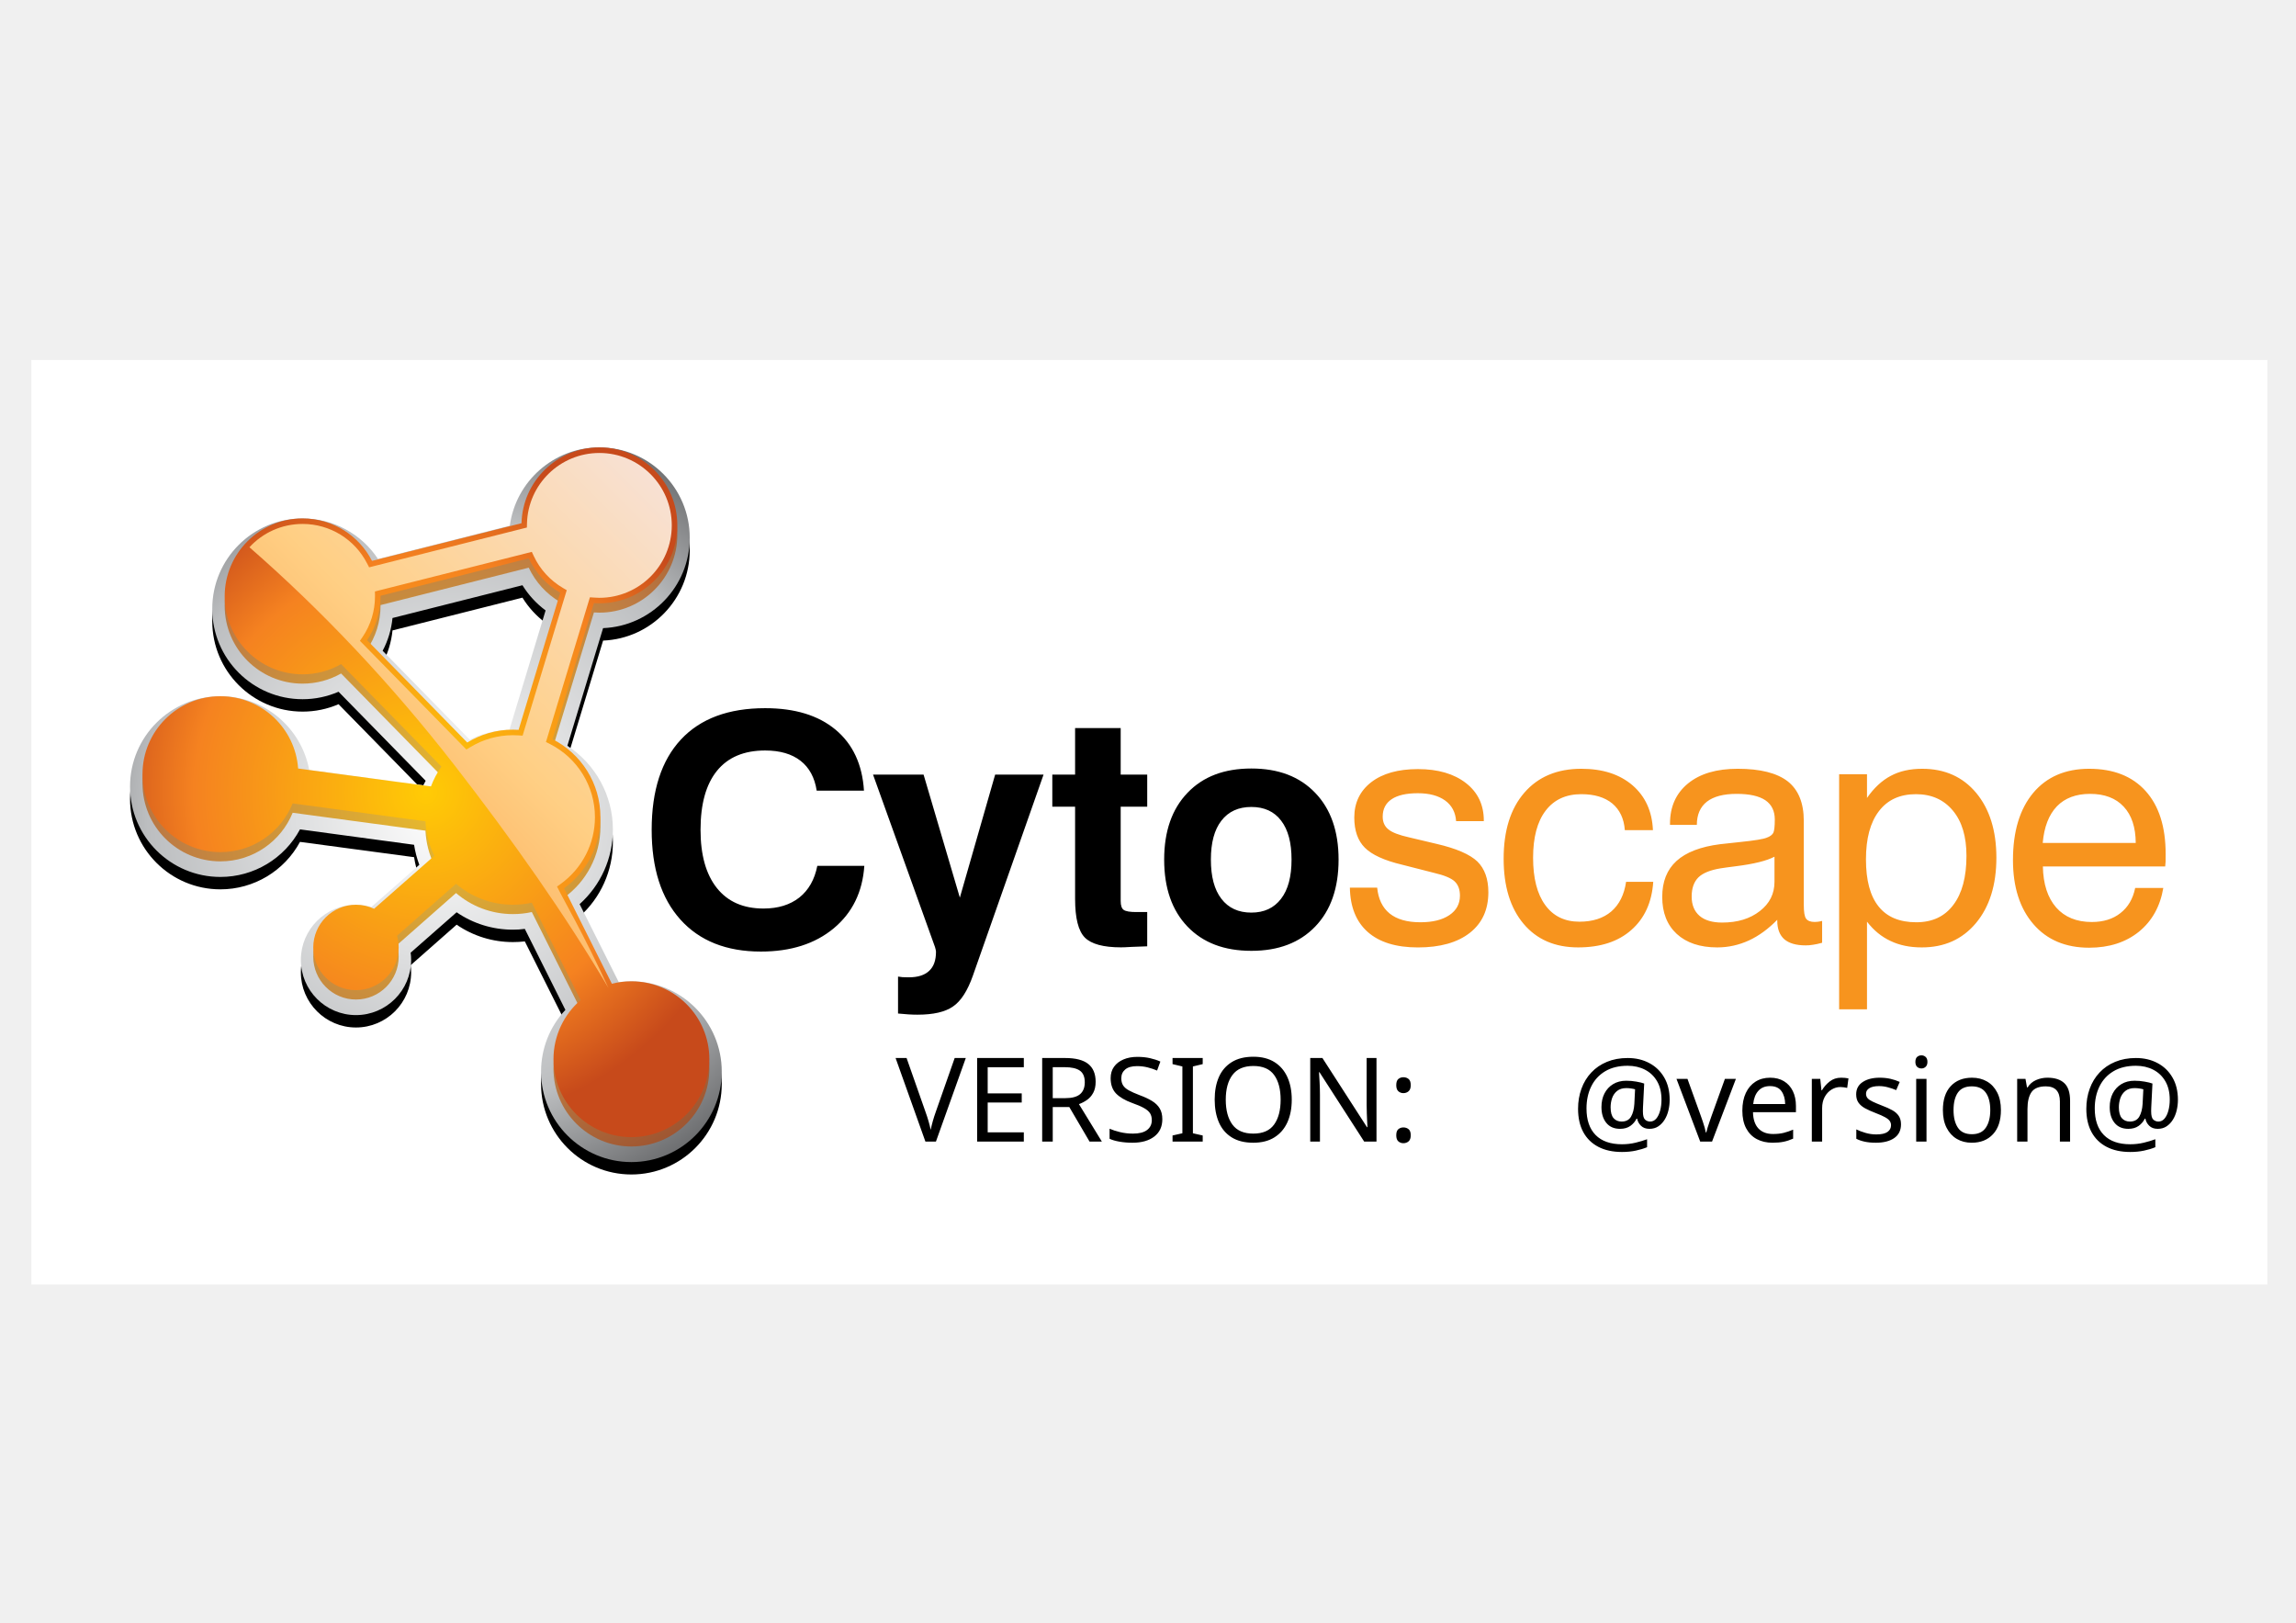
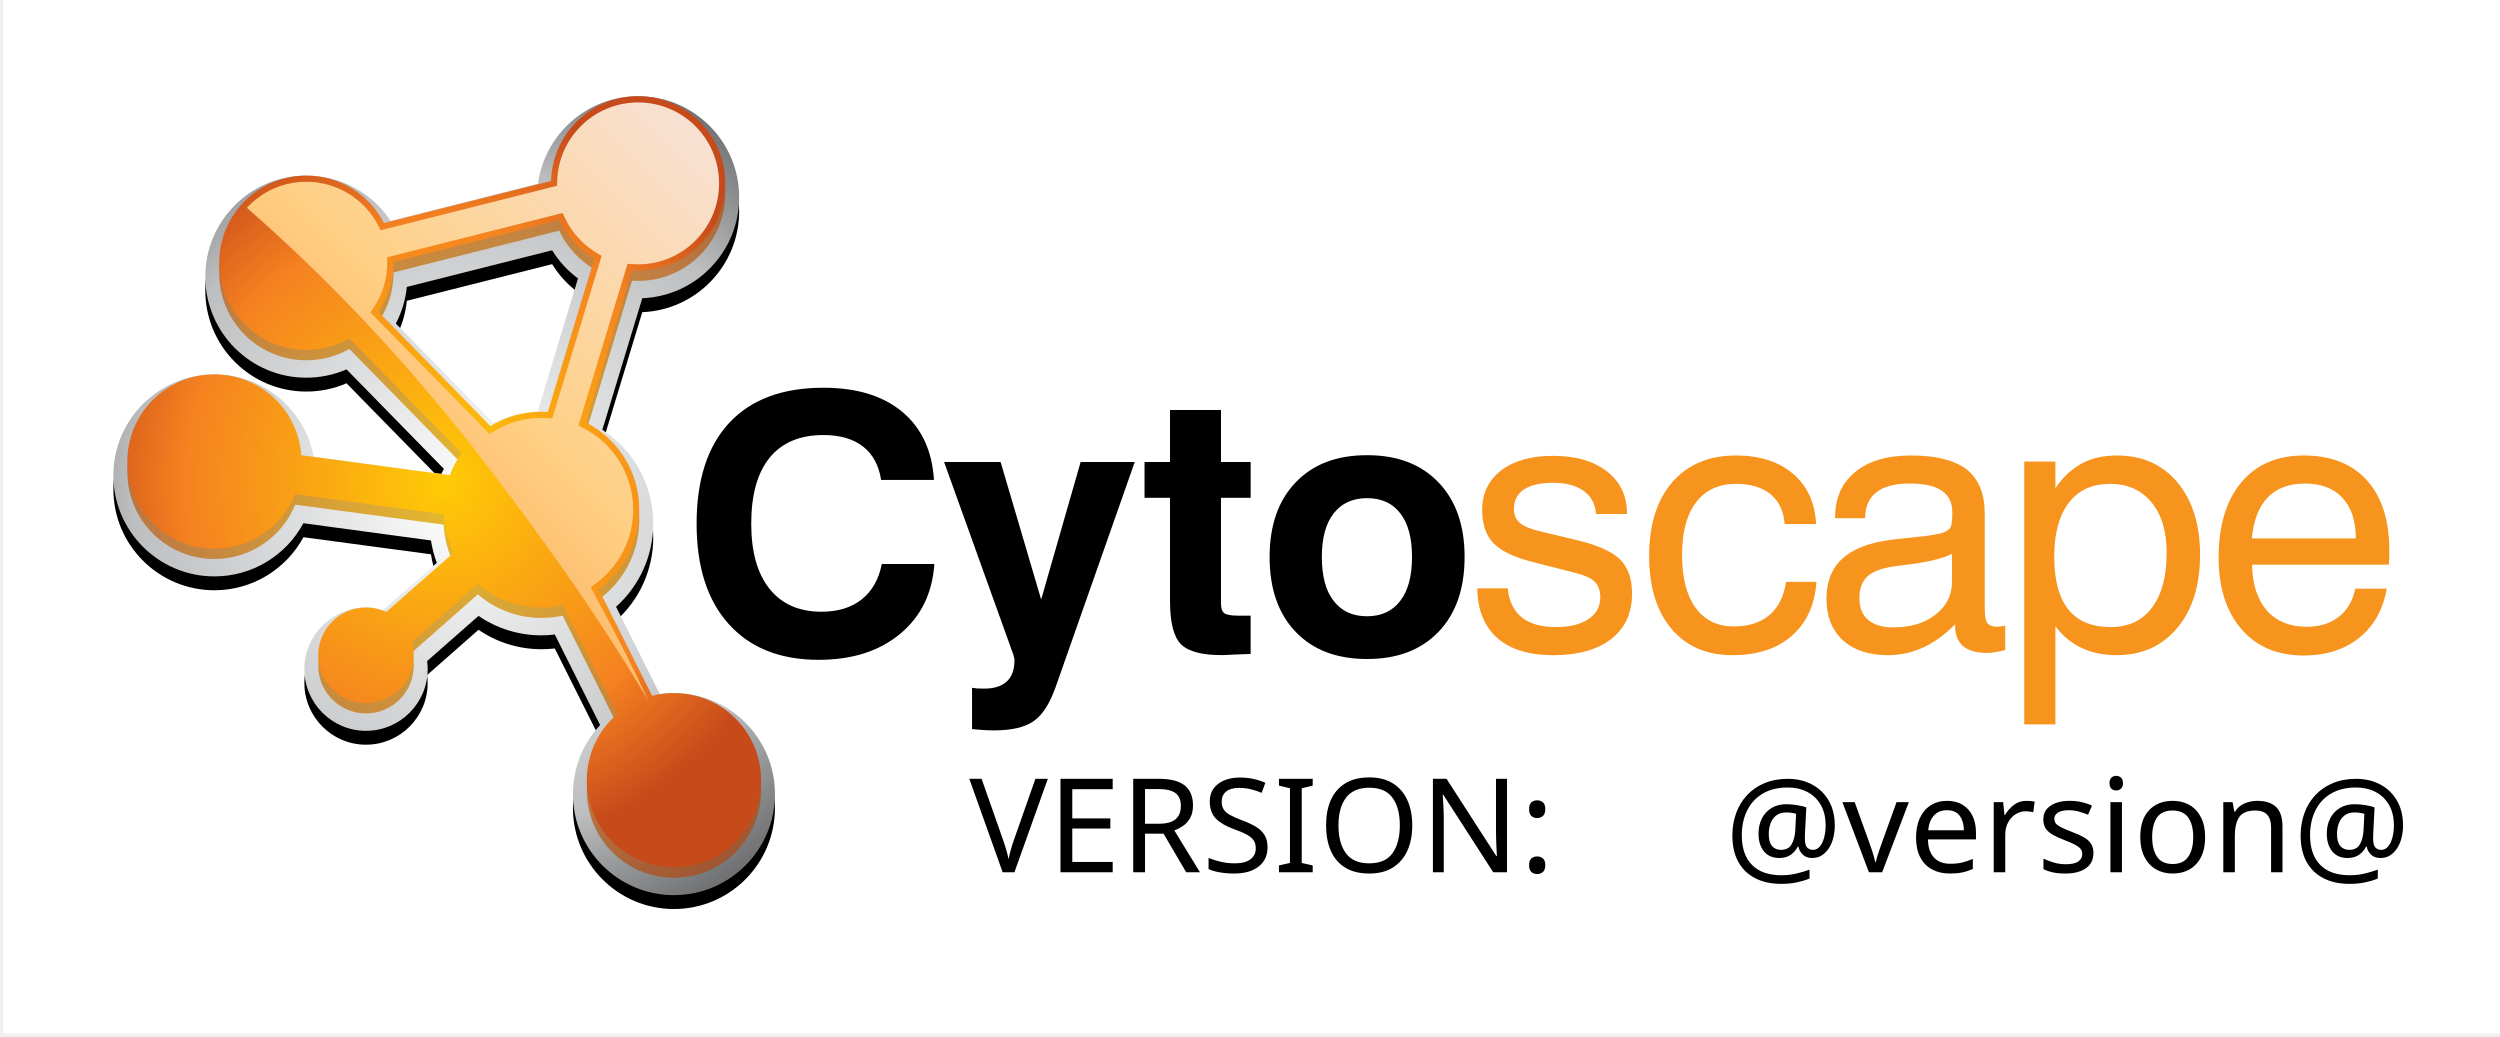
- <svg xmlns="http://www.w3.org/2000/svg" version="1.1" id="Camada_1" x="0px" y="0px" width="842px" height="595px" viewBox="0 0 842 595" enable-background="new 0 0 842 595" xml:space="preserve">
-   <rect x="11.5" y="132" fill="#FFFFFF" width="820" height="339" />
+ <svg xmlns="http://www.w3.org/2000/svg" version="1.1" id="Camada_1" x="0px" y="0px" width="820px" height="340px" viewBox="0 0 820 340" enable-background="new 0 0 820 340" xml:space="preserve">
+   <rect x="1" y="-1" fill="#FFFFFF" width="820" height="340" />
  <g>
    <g>
-       <path d="M138.641,209.532l48.318-12.18c2.169-16.258,16.095-28.719,32.845-28.719c18.294,0,33.14,14.849,33.14,33.144    c0,17.845-14.12,32.401-31.776,33.115l-13.098,43.139c10.32,6.701,16.694,18.229,16.694,30.764    c0,10.494-4.471,20.387-12.202,27.279l14.352,28.607c1.531-0.201,3.08-0.305,4.628-0.305c18.317,0,33.142,14.828,33.142,33.121    c0,18.295-14.825,33.164-33.142,33.164c-18.293,0-33.121-14.869-33.121-33.164c0-8.448,3.199-16.494,8.923-22.629l-14.881-29.67    c-1.451,0.164-2.909,0.247-4.37,0.247c-7.417,0-14.588-2.224-20.638-6.381l-16.863,14.864c0.127,0.861,0.181,1.732,0.181,2.605    c0,11.152-9.058,20.23-20.231,20.23c-11.151,0-20.21-9.078-20.21-20.23s9.06-20.23,20.21-20.23c1.941,0,3.844,0.299,5.68,0.844    l17.545-15.49c-0.884-2.363-1.53-4.811-1.912-7.344l-41.839-5.605c-5.732,10.614-16.878,17.398-29.187,17.398    c-18.293,0-33.142-14.824-33.142-33.121c0-18.294,14.849-33.142,33.142-33.142c16.095,0,29.682,11.554,32.567,27.026l41.835,5.648    c0.284-0.571,0.58-1.117,0.872-1.673l-31.947-32.626c-4.161,1.803-8.629,2.718-13.176,2.718c-18.315,0-33.14-14.848-33.14-33.142    c0-18.294,14.825-33.142,33.14-33.142C122.198,194.654,132.55,200.329,138.641,209.532L138.641,209.532z M143.941,231.163    c-0.422,4.217-1.638,8.282-3.616,12.017l31.887,32.563c4.552-2.198,9.521-3.435,14.605-3.6l13.265-43.738    c-3.384-2.516-6.272-5.667-8.487-9.258L143.941,231.163z" />
-       <radialGradient id="SVGID_1_" cx="162.697" cy="298.294" r="162.212" gradientTransform="matrix(1 0 0 -1 0 596)" gradientUnits="userSpaceOnUse">
+       <path d="M128.141,77.032l48.318-12.18c2.169-16.258,16.095-28.719,32.845-28.719c18.294,0,33.14,14.849,33.14,33.144    c0,17.845-14.12,32.401-31.776,33.115l-13.098,43.139c10.32,6.701,16.694,18.229,16.694,30.764    c0,10.494-4.471,20.387-12.202,27.279l14.352,28.607c1.531-0.201,3.08-0.306,4.628-0.306c18.317,0,33.142,14.828,33.142,33.121    c0,18.295-14.825,33.164-33.142,33.164c-18.293,0-33.121-14.869-33.121-33.164c0-8.448,3.199-16.494,8.923-22.629l-14.881-29.67    c-1.451,0.163-2.909,0.247-4.37,0.247c-7.417,0-14.588-2.225-20.638-6.381l-16.863,14.863c0.127,0.861,0.181,1.732,0.181,2.605    c0,11.152-9.058,20.23-20.231,20.23c-11.151,0-20.21-9.078-20.21-20.23s9.06-20.23,20.21-20.23c1.941,0,3.844,0.299,5.68,0.844    l17.545-15.489c-0.884-2.363-1.53-4.812-1.912-7.345l-41.839-5.604c-5.732,10.614-16.878,17.397-29.187,17.397    c-18.293,0-33.142-14.823-33.142-33.121c0-18.294,14.849-33.142,33.142-33.142c16.095,0,29.682,11.554,32.567,27.026l41.835,5.648    c0.284-0.571,0.58-1.117,0.872-1.673l-31.947-32.626c-4.161,1.803-8.629,2.718-13.176,2.718c-18.315,0-33.14-14.848-33.14-33.142    s14.825-33.142,33.14-33.142C111.698,62.154,122.05,67.829,128.141,77.032L128.141,77.032z M133.441,98.663    c-0.422,4.217-1.638,8.282-3.616,12.017l31.887,32.563c4.552-2.198,9.521-3.435,14.605-3.6l13.265-43.738    c-3.384-2.516-6.272-5.667-8.487-9.258L133.441,98.663z" />
+       <radialGradient id="SVGID_1_" cx="152.197" cy="361.206" r="162.212" gradientTransform="matrix(1 0 0 1 0 -196)" gradientUnits="userSpaceOnUse">
        <stop offset="0" style="stop-color:#FFFFFF" />
        <stop offset="0.67" style="stop-color:#BCBEC0" />
        <stop offset="1" style="stop-color:#58595B" />
      </radialGradient>
-       <path fill="url(#SVGID_1_)" d="M138.641,204.984l48.318-12.2c2.169-16.248,16.095-28.719,32.845-28.719    c18.294,0,33.14,14.848,33.14,33.142c0,17.845-14.12,32.401-31.776,33.117l-13.098,43.139c10.32,6.721,16.694,18.226,16.694,30.74    c0,10.537-4.471,20.388-12.202,27.321l14.352,28.61c1.531-0.203,3.08-0.305,4.628-0.305c18.317,0,33.142,14.826,33.142,33.119    c0,18.297-14.825,33.164-33.142,33.164c-18.293,0-33.121-14.867-33.121-33.164c0-8.447,3.199-16.537,8.923-22.63l-14.881-29.71    c-1.451,0.206-2.909,0.289-4.37,0.289c-7.417,0-14.588-2.223-20.638-6.383l-16.863,14.82c0.127,0.9,0.181,1.778,0.181,2.65    c0,11.153-9.058,20.234-20.231,20.234c-11.151,0-20.21-9.081-20.21-20.234c0-11.152,9.06-20.232,20.21-20.232    c1.941,0,3.844,0.299,5.68,0.805l17.545-15.445c-0.884-2.365-1.53-4.854-1.912-7.343l-41.839-5.652    c-5.732,10.659-16.878,17.444-29.187,17.444c-18.293,0-33.142-14.828-33.142-33.122c0-18.317,14.849-33.142,33.142-33.142    c16.095,0,29.682,11.534,32.567,27.026l41.835,5.625c0.284-0.549,0.58-1.116,0.872-1.653l-31.947-32.644    c-4.161,1.8-8.629,2.737-13.176,2.737c-18.315,0-33.14-14.847-33.14-33.141c0-18.317,14.825-33.142,33.14-33.142    C122.198,190.105,132.55,195.758,138.641,204.984L138.641,204.984z M143.941,226.614c-0.422,4.193-1.638,8.281-3.616,12.015    l31.887,32.542c4.552-2.198,9.521-3.413,14.605-3.6l13.265-43.737c-3.384-2.515-6.272-5.646-8.487-9.239L143.941,226.614z" />
-       <radialGradient id="SVGID_2_" cx="162.434" cy="299.526" r="169.63" gradientTransform="matrix(1 0 0 -1 0 596)" gradientUnits="userSpaceOnUse">
+       <path fill="url(#SVGID_1_)" d="M128.141,72.484l48.318-12.2c2.169-16.248,16.095-28.719,32.845-28.719    c18.294,0,33.14,14.848,33.14,33.142c0,17.845-14.12,32.401-31.776,33.117l-13.098,43.139c10.32,6.721,16.694,18.226,16.694,30.74    c0,10.537-4.471,20.388-12.202,27.32l14.352,28.61c1.531-0.202,3.08-0.305,4.628-0.305c18.317,0,33.142,14.825,33.142,33.118    c0,18.298-14.825,33.165-33.142,33.165c-18.293,0-33.121-14.867-33.121-33.165c0-8.446,3.199-16.536,8.923-22.629l-14.881-29.711    c-1.451,0.207-2.909,0.289-4.37,0.289c-7.417,0-14.588-2.223-20.638-6.383l-16.863,14.82c0.127,0.9,0.181,1.777,0.181,2.65    c0,11.152-9.058,20.233-20.231,20.233c-11.151,0-20.21-9.081-20.21-20.233s9.06-20.232,20.21-20.232    c1.941,0,3.844,0.299,5.68,0.805l17.545-15.445c-0.884-2.364-1.53-4.854-1.912-7.342l-41.839-5.652    c-5.732,10.658-16.878,17.443-29.187,17.443c-18.293,0-33.142-14.828-33.142-33.122c0-18.317,14.849-33.142,33.142-33.142    c16.095,0,29.682,11.534,32.567,27.026l41.835,5.625c0.284-0.549,0.58-1.116,0.872-1.653l-31.947-32.644    c-4.161,1.8-8.629,2.737-13.176,2.737c-18.315,0-33.14-14.847-33.14-33.141c0-18.317,14.825-33.142,33.14-33.142    C111.698,57.605,122.05,63.258,128.141,72.484L128.141,72.484z M133.441,94.114c-0.422,4.193-1.638,8.281-3.616,12.015    l31.887,32.542c4.552-2.198,9.521-3.413,14.605-3.6l13.265-43.737c-3.384-2.515-6.272-5.646-8.487-9.239L133.441,94.114z" />
+       <radialGradient id="SVGID_2_" cx="151.934" cy="359.974" r="169.63" gradientTransform="matrix(1 0 0 1 0 -196)" gradientUnits="userSpaceOnUse">
        <stop offset="0" style="stop-color:#E8BC2E" />
        <stop offset="0.6" style="stop-color:#BE7C43" />
        <stop offset="0.87" style="stop-color:#9E5531" />
        <stop offset="1" style="stop-color:#9E5531" />
      </radialGradient>
-       <path fill="url(#SVGID_2_)" d="M110.982,193.512c11.088,0,20.703,6.322,25.439,15.581l54.824-13.825    c0.421-15.406,13.06-27.773,28.561-27.773c15.795,0,28.59,12.794,28.59,28.569c0,15.776-12.798,28.583-28.59,28.583    c-0.679,0-1.347-0.035-2-0.079l-15.151,49.888c10.42,5.318,17.54,16.125,17.54,28.629c0,10.738-5.256,20.237-13.34,26.067    l17.535,35.003c2.287-0.6,4.696-0.938,7.155-0.938c15.796,0,28.592,12.818,28.592,28.615c0,15.751-12.795,28.567-28.592,28.567    c-15.775,0-28.571-12.816-28.571-28.567c0-8.674,3.871-16.453,9.947-21.686l-17.889-35.717c-2.232,0.505-4.545,0.752-6.938,0.752    c-7.966,0-15.25-2.9-20.854-7.721l-21.625,19.045c0.389,1.377,0.586,2.823,0.586,4.316c0,8.656-7.006,15.686-15.659,15.686    c-8.631,0-15.661-7.028-15.661-15.686c0-8.607,7.03-15.637,15.661-15.637c2.384,0,4.627,0.54,6.653,1.473l22.069-19.459    c-1.883-3.826-3.019-8.104-3.237-12.611l-48.699-6.561c-4.252,10.447-14.51,17.822-26.497,17.822    c-15.773,0-28.573-12.771-28.573-28.57c0-15.775,12.801-28.568,28.573-28.568c15.08,0,27.443,11.697,28.499,26.523l48.713,6.564    c0.959-2.594,2.272-5.037,3.844-7.263l-36.804-37.579c-4.155,2.36-8.967,3.722-14.101,3.722    c-15.795,0-28.589-12.795-28.589-28.569C82.393,206.312,95.188,193.512,110.982,193.512L110.982,193.512z M139.551,221.874    l0.002,0.232c0,5.949-1.826,11.477-4.952,16.064l36.747,37.512c4.889-2.993,10.606-4.701,16.745-4.701    c0.701,0,1.395,0.023,2.088,0.066l15.26-50.273c-5.017-2.924-9.058-7.324-11.534-12.62L139.551,221.874z" />
-       <radialGradient id="SVGID_3_" cx="156.197" cy="305.484" r="163.686" gradientTransform="matrix(1 0 0 -1 0 596)" gradientUnits="userSpaceOnUse">
+       <path fill="url(#SVGID_2_)" d="M100.482,61.012c11.088,0,20.703,6.322,25.439,15.581l54.824-13.825    c0.421-15.406,13.06-27.773,28.561-27.773c15.795,0,28.59,12.794,28.59,28.569c0,15.776-12.798,28.583-28.59,28.583    c-0.679,0-1.347-0.035-2-0.079l-15.151,49.888c10.42,5.318,17.54,16.125,17.54,28.629c0,10.738-5.256,20.237-13.34,26.067    l17.535,35.002c2.287-0.6,4.696-0.938,7.155-0.938c15.796,0,28.592,12.818,28.592,28.615c0,15.751-12.795,28.567-28.592,28.567    c-15.775,0-28.571-12.816-28.571-28.567c0-8.674,3.871-16.453,9.947-21.686l-17.889-35.718c-2.232,0.505-4.545,0.753-6.938,0.753    c-7.966,0-15.25-2.9-20.854-7.722l-21.625,19.045c0.389,1.377,0.586,2.823,0.586,4.315c0,8.656-7.006,15.687-15.659,15.687    c-8.631,0-15.661-7.028-15.661-15.687c0-8.606,7.03-15.637,15.661-15.637c2.384,0,4.627,0.541,6.653,1.474l22.069-19.459    c-1.883-3.826-3.019-8.104-3.237-12.611l-48.699-6.562c-4.252,10.447-14.51,17.822-26.497,17.822    c-15.773,0-28.573-12.771-28.573-28.57c0-15.775,12.801-28.568,28.573-28.568c15.08,0,27.443,11.697,28.499,26.523l48.713,6.564    c0.959-2.594,2.272-5.037,3.844-7.263l-36.804-37.579c-4.155,2.36-8.967,3.722-14.101,3.722    c-15.795,0-28.589-12.795-28.589-28.569C71.893,73.812,84.688,61.012,100.482,61.012L100.482,61.012z M129.051,89.374l0.002,0.232    c0,5.949-1.826,11.477-4.952,16.064l36.747,37.512c4.889-2.993,10.606-4.701,16.745-4.701c0.701,0,1.395,0.023,2.088,0.066    l15.26-50.273c-5.017-2.924-9.058-7.324-11.534-12.62L129.051,89.374z" />
+       <radialGradient id="SVGID_3_" cx="145.697" cy="354.015" r="163.687" gradientTransform="matrix(1 0 0 1 0 -196)" gradientUnits="userSpaceOnUse">
        <stop offset="0" style="stop-color:#FFCB05" />
        <stop offset="0.52" style="stop-color:#F58220" />
        <stop offset="0.75" style="stop-color:#C74A1B" />
        <stop offset="1" style="stop-color:#C74A1B" />
      </radialGradient>
-       <path fill="url(#SVGID_3_)" d="M110.982,190.105c11.088,0,20.703,6.321,25.439,15.557l54.824-13.809    c0.421-15.422,13.06-27.79,28.561-27.79c15.795,0,28.59,12.795,28.59,28.591c0,15.773-12.798,28.569-28.59,28.569    c-0.679,0-1.347-0.023-2-0.068l-15.151,49.89c10.42,5.295,17.54,16.124,17.54,28.607c0,10.738-5.256,20.238-13.34,26.068    l17.535,35.004c2.287-0.598,4.696-0.895,7.155-0.895c15.796,0,28.592,12.773,28.592,28.567c0,15.785-12.795,28.571-28.592,28.571    c-15.775,0-28.571-12.786-28.571-28.571c0-8.669,3.871-16.451,9.947-21.684L195.032,331c-2.232,0.504-4.545,0.75-6.938,0.75    c-7.966,0-15.25-2.899-20.854-7.679l-21.625,19.046c0.389,1.378,0.586,2.824,0.586,4.316c0,8.653-7.006,15.643-15.659,15.643    c-8.631,0-15.661-6.987-15.661-15.643c0-8.651,7.03-15.68,15.661-15.68c2.384,0,4.627,0.541,6.653,1.473l22.069-19.415    c-1.883-3.868-3.019-8.149-3.237-12.653l-48.699-6.561c-4.252,10.49-14.51,17.865-26.497,17.865    c-15.773,0-28.573-12.817-28.573-28.593c0-15.773,12.801-28.571,28.573-28.571c15.08,0,27.443,11.698,28.499,26.505l48.713,6.563    c0.959-2.593,2.272-5.016,3.844-7.263l-36.804-37.579c-4.155,2.381-8.967,3.738-14.101,3.738    c-15.795,0-28.589-12.811-28.589-28.586C82.393,202.899,95.188,190.105,110.982,190.105L110.982,190.105z M139.551,218.464    l0.002,0.212c0,5.949-1.826,11.499-4.952,16.063l36.747,37.525c4.889-2.984,10.606-4.713,16.745-4.713    c0.701,0,1.395,0.024,2.088,0.066l15.26-50.262c-5.017-2.934-9.058-7.334-11.534-12.608L139.551,218.464z" />
-       <linearGradient id="SVGID_4_" gradientUnits="userSpaceOnUse" x1="81.109" y1="238.375" x2="261.197" y2="418.463" gradientTransform="matrix(1 0 0 -1 0 596)">
+       <path fill="url(#SVGID_3_)" d="M100.482,57.605c11.088,0,20.703,6.321,25.439,15.557l54.824-13.809    c0.421-15.422,13.06-27.79,28.561-27.79c15.795,0,28.59,12.795,28.59,28.591c0,15.773-12.798,28.569-28.59,28.569    c-0.679,0-1.347-0.023-2-0.068l-15.151,49.89c10.42,5.295,17.54,16.124,17.54,28.607c0,10.738-5.256,20.238-13.34,26.067    l17.535,35.005c2.287-0.599,4.696-0.896,7.155-0.896c15.796,0,28.592,12.772,28.592,28.567c0,15.784-12.795,28.57-28.592,28.57    c-15.775,0-28.571-12.786-28.571-28.57c0-8.67,3.871-16.451,9.947-21.685L184.532,198.5c-2.232,0.504-4.545,0.75-6.938,0.75    c-7.966,0-15.25-2.898-20.854-7.68l-21.625,19.047c0.389,1.378,0.586,2.824,0.586,4.316c0,8.652-7.006,15.643-15.659,15.643    c-8.631,0-15.661-6.987-15.661-15.643c0-8.651,7.03-15.681,15.661-15.681c2.384,0,4.627,0.541,6.653,1.474l22.069-19.416    c-1.883-3.867-3.019-8.148-3.237-12.652l-48.699-6.561c-4.252,10.49-14.51,17.865-26.497,17.865    c-15.773,0-28.573-12.817-28.573-28.593c0-15.773,12.801-28.571,28.573-28.571c15.08,0,27.443,11.698,28.499,26.505l48.713,6.563    c0.959-2.593,2.272-5.016,3.844-7.263l-36.804-37.579c-4.155,2.381-8.967,3.738-14.101,3.738    c-15.795,0-28.589-12.811-28.589-28.586C71.893,70.399,84.688,57.605,100.482,57.605L100.482,57.605z M129.051,85.964l0.002,0.212    c0,5.949-1.826,11.499-4.952,16.063l36.747,37.525c4.889-2.984,10.606-4.713,16.745-4.713c0.701,0,1.395,0.024,2.088,0.066    l15.26-50.262c-5.017-2.934-9.058-7.334-11.534-12.608L129.051,85.964z" />
+       <linearGradient id="SVGID_4_" gradientUnits="userSpaceOnUse" x1="70.609" y1="421.125" x2="250.697" y2="241.037" gradientTransform="matrix(1 0 0 1 0 -196)">
        <stop offset="0" style="stop-color:#FFCE77" />
        <stop offset="0.18" style="stop-color:#F9A14C" />
        <stop offset="0.52" style="stop-color:#FFCF84" />
        <stop offset="1" style="stop-color:#F7E3DD" />
      </linearGradient>
-       <path fill="url(#SVGID_4_)" d="M110.982,192.119c-7.727,0-14.667,3.288-19.51,8.547c26.449,23.068,51.872,49.892,75.326,80.086    c21.155,27.291,40.266,54.343,56.326,81.487c-9.908-21.298-15.621-30.664-18.854-37.16l1.383-0.992    c7.869-5.677,12.527-14.737,12.527-24.435c0-11.34-6.375-21.665-16.436-26.799l-1.528-0.768l16.117-53.068l1.604,0.106    c0.628,0.048,1.237,0.083,1.867,0.083c14.656,0,26.552-11.897,26.552-26.555c0-14.676-11.896-26.554-26.552-26.554    c-14.362,0-26.153,11.435-26.545,25.812l-0.04,1.529l-57.853,14.593l-0.746-1.438C130.08,197.731,120.971,192.119,110.982,192.119    L110.982,192.119z M137.497,216.877l57.536-14.516l0.71,1.534c2.285,4.887,6.051,8.98,10.725,11.715l1.367,0.802l-16.181,53.334    l-1.593-0.096c-0.654-0.04-1.311-0.061-1.966-0.061c-5.545,0-10.947,1.508-15.68,4.41l-1.384,0.837l-39.036-39.855l0.946-1.377    c3-4.411,4.577-9.572,4.577-14.91L137.497,216.877z" />
+       <path fill="url(#SVGID_4_)" d="M100.482,59.619c-7.727,0-14.667,3.288-19.51,8.547c26.449,23.068,51.872,49.892,75.326,80.086    c21.155,27.291,40.266,54.344,56.326,81.487c-9.908-21.298-15.621-30.664-18.854-37.16l1.383-0.992    c7.869-5.677,12.527-14.737,12.527-24.435c0-11.34-6.375-21.666-16.436-26.799l-1.528-0.768l16.117-53.068l1.604,0.106    c0.628,0.048,1.237,0.083,1.867,0.083c14.656,0,26.552-11.897,26.552-26.555c0-14.676-11.896-26.554-26.552-26.554    c-14.362,0-26.153,11.435-26.545,25.812l-0.04,1.529l-57.853,14.593l-0.746-1.438C119.58,65.231,110.471,59.619,100.482,59.619    L100.482,59.619z M126.997,84.377l57.536-14.516l0.71,1.534c2.285,4.887,6.051,8.98,10.725,11.715l1.367,0.802l-16.181,53.334    l-1.593-0.096c-0.654-0.04-1.311-0.061-1.966-0.061c-5.545,0-10.947,1.508-15.68,4.41l-1.384,0.837l-39.036-39.855l0.946-1.377    c3-4.411,4.577-9.572,4.577-14.91L126.997,84.377z" />
    </g>
-     <path d="M316.971,317.484c-0.658,9.607-4.394,17.24-11.231,22.922c-6.839,5.679-15.739,8.516-26.709,8.516   c-12.661,0-22.503-3.936-29.509-11.734c-7.044-7.824-10.537-18.793-10.537-32.912c0-14.412,3.588-25.436,10.725-33.108   c7.155-7.673,17.447-11.491,30.879-11.491c10.914,0,19.516,2.625,25.843,7.895c6.312,5.273,9.808,12.719,10.407,22.352h-17.337   c-0.732-4.808-2.724-8.458-5.914-10.951c-3.212-2.514-7.55-3.781-13.002-3.781c-7.735,0-13.614,2.479-17.64,7.431   c-4.015,4.935-6.043,12.161-6.043,21.654c0,9.202,1.99,16.318,5.99,21.346c4.02,5.033,9.709,7.521,17.11,7.521   c5.337,0,9.714-1.357,13.112-4.019c3.419-2.72,5.618-6.581,6.617-11.64H316.971L316.971,317.484z M329.332,371.639V358.1   c0.524,0.076,1.11,0.17,1.667,0.211c0.587,0.033,1.336,0.055,2.259,0.055c3.34,0,5.818-0.783,7.491-2.371   c1.674-1.545,2.5-3.873,2.5-6.963c0-0.221-0.038-0.521-0.121-0.854c-0.087-0.376-0.162-0.635-0.236-0.9l-22.726-63.235h18.537   l13.299,45.102l12.941-45.102h17.75l-25.921,73.741c-1.935,5.493-4.357,9.295-7.269,11.266c-2.892,2.035-7.251,3.016-13.054,3.016   c-1.052,0-2.162-0.035-3.361-0.111C331.906,371.877,330.626,371.767,329.332,371.639L329.332,371.639z M420.712,346.998   c-1.542,0.039-3.382,0.111-5.543,0.204c-2.142,0.136-3.492,0.173-4.075,0.173c-6.481,0-10.895-1.215-13.26-3.594   c-2.388-2.426-3.57-7.134-3.57-14.192v-33.8h-8.357v-11.752h8.357v-17.059h16.72v17.059h9.729v11.752h-9.729v34.596   c0,1.682,0.375,2.74,1.109,3.264c0.733,0.501,2.234,0.781,4.504,0.781h4.113v12.568H420.712z M444.062,315.191   c0,6.221,1.255,11.025,3.852,14.379c2.592,3.391,6.254,5.064,10.987,5.064c4.671,0,8.304-1.674,10.892-5.064   c2.595-3.35,3.848-8.158,3.848-14.379c0-6.146-1.234-10.916-3.811-14.264c-2.531-3.351-6.178-5.03-10.929-5.03   c-4.733,0-8.396,1.677-10.987,5.03C445.315,304.275,444.062,309.045,444.062,315.191L444.062,315.191z M426.929,315.191   c0-10.373,2.854-18.531,8.548-24.47c5.693-5.962,13.465-8.923,23.441-8.923c9.919,0,17.691,2.961,23.402,8.923   c5.712,5.939,8.568,14.097,8.568,24.47c0,10.449-2.858,18.623-8.568,24.562c-5.709,5.938-13.483,8.901-23.402,8.901   c-9.977,0-17.748-2.963-23.441-8.901C429.783,333.814,426.929,325.641,426.929,315.191z" />
-     <path fill="#F7941E" d="M495.035,325.479h10.008c0.414,4.148,1.914,7.338,4.586,9.497c2.624,2.118,6.381,3.203,11.264,3.203   c4.472,0,8.021-0.858,10.637-2.628c2.57-1.73,3.867-4.111,3.867-7.13c0-2.292-0.659-4.025-1.953-5.235   c-1.276-1.191-3.814-2.255-7.57-3.127l-11.664-2.98c-6.576-1.562-11.117-3.651-13.711-6.26c-2.552-2.566-3.85-6.253-3.85-11.062   c0-5.415,2.087-9.736,6.215-12.939c4.169-3.204,9.864-4.804,17.111-4.804c7.381,0,13.244,1.715,17.621,5.123   c4.373,3.405,6.555,7.988,6.555,13.746v0.219h-10.162c-0.222-3.258-1.575-5.791-4.017-7.562c-2.481-1.784-5.786-2.679-10.013-2.679   c-4.228,0-7.4,0.725-9.598,2.181c-2.182,1.47-3.291,3.594-3.291,6.408c0,1.996,0.697,3.557,2.069,4.652   c1.371,1.156,3.922,2.123,7.699,2.963l10.067,2.387c7.194,1.675,12.151,3.838,14.88,6.441c2.683,2.645,4.032,6.389,4.032,11.268   c0,6.41-2.266,11.342-6.794,14.9c-4.544,3.556-10.896,5.347-19.044,5.347c-7.984,0-14.128-1.901-18.369-5.644   C497.342,337.992,495.146,332.552,495.035,325.479L495.035,325.479z M595.863,304.396c-0.299-4.229-1.861-7.469-4.599-9.779   c-2.784-2.272-6.539-3.409-11.368-3.409c-5.654,0-10.012,2.032-13.076,6.055c-3.057,3.997-4.598,9.756-4.598,17.263   c0,7.484,1.484,13.277,4.433,17.314c2.948,4.084,7.159,6.131,12.544,6.131c4.889,0,8.775-1.268,11.686-3.742   c2.928-2.516,4.752-6.149,5.442-10.875h9.958c-0.502,7.539-3.211,13.424-8.055,17.671c-4.805,4.249-11.306,6.37-19.499,6.37   c-8.486,0-15.155-2.887-20.02-8.676c-4.866-5.795-7.288-13.746-7.288-23.824c0-10.316,2.516-18.378,7.587-24.226   c5.067-5.846,12.041-8.772,20.886-8.772c7.835,0,14.049,2.009,18.785,6.053c4.676,4.039,7.195,9.514,7.491,16.444h-10.31V304.396z    M651.766,337.266c-3.271,3.348-6.747,5.902-10.389,7.576c-3.666,1.676-7.514,2.555-11.627,2.555   c-6.324,0-11.288-1.681-14.838-4.938c-3.568-3.298-5.331-7.822-5.331-13.594c0-5.582,1.725-9.963,5.237-13.168   c3.514-3.183,8.829-5.23,15.984-6.143c1.801-0.23,4.284-0.467,7.364-0.801c5.296-0.54,8.565-1.083,9.728-1.586   c1.222-0.426,2.011-1.041,2.428-1.787c0.352-0.743,0.537-2.361,0.537-4.881c0-3.126-1.143-5.474-3.45-7.059   c-2.333-1.562-5.823-2.344-10.521-2.344c-4.808,0-8.449,0.949-10.934,2.869c-2.439,1.92-3.681,4.769-3.681,8.51h-9.841v-0.468   c0-6.197,2.197-11.117,6.613-14.73c4.412-3.595,10.457-5.381,18.219-5.381c8.282,0,14.384,1.547,18.352,4.615   c3.902,3.095,5.877,7.918,5.877,14.472v30.802c0,2.645,0.281,4.338,0.863,5.1c0.584,0.764,1.612,1.179,3.135,1.179   c0.323,0,0.678-0.022,1.13-0.075c0.474-0.055,0.974-0.147,1.595-0.301v8.008c-1.241,0.357-2.384,0.598-3.303,0.725   c-0.978,0.175-1.881,0.232-2.725,0.232c-3.493,0-6.062-0.746-7.833-2.242c-1.727-1.542-2.589-3.797-2.589-6.812v-0.333H651.766z    M650.749,314.135c-2.8,1.488-7.55,2.682-14.31,3.521c-2.428,0.296-4.191,0.56-5.413,0.743c-3.775,0.613-6.521,1.711-8.17,3.311   c-1.651,1.645-2.478,3.972-2.478,7.039c0,3.055,0.959,5.404,2.893,7.083c1.91,1.636,4.693,2.456,8.282,2.456   c5.634,0,10.217-1.398,13.821-4.211c3.588-2.77,5.373-6.346,5.373-10.723L650.749,314.135L650.749,314.135z M684.295,315.102   c0,7.693,1.539,13.447,4.645,17.303c3.059,3.834,7.662,5.774,13.808,5.774c5.894,0,10.419-2.124,13.591-6.375   c3.216-4.227,4.812-10.239,4.812-17.985c0-7.02-1.635-12.553-4.958-16.553c-3.328-4.023-7.837-6.057-13.565-6.057   c-5.882,0-10.406,2.07-13.56,6.203C685.87,301.566,684.295,307.468,684.295,315.102L684.295,315.102z M674.457,370.097V283.89   h10.218v8.699c2.548-3.669,5.464-6.39,8.718-8.101c3.223-1.733,7.037-2.589,11.529-2.589c8.265,0,14.856,2.941,19.8,8.846   c4.907,5.902,7.4,13.816,7.4,23.742c0,10.039-2.521,18.027-7.476,23.969c-4.998,5.98-11.607,8.941-19.878,8.941   c-4.377,0-8.187-0.781-11.472-2.367c-3.327-1.547-6.201-3.91-8.622-7.074v32.142H674.457L674.457,370.097z M749.116,309.088h34.112   c-0.037-5.754-1.5-10.186-4.412-13.296c-2.895-3.129-7.025-4.694-12.342-4.694c-5.145,0-9.225,1.527-12.174,4.579   C751.354,298.77,749.631,303.222,749.116,309.088L749.116,309.088z M783.024,325.593h10.312c-1.149,6.772-4.117,12.117-8.937,16.05   c-4.833,3.893-10.915,5.865-18.263,5.865c-8.619,0-15.459-2.869-20.418-8.621c-4.992-5.757-7.512-13.619-7.512-23.521   c0-10.526,2.5-18.721,7.415-24.622c4.962-5.904,11.817-8.847,20.515-8.847c8.924,0,15.814,2.718,20.719,8.157   c4.9,5.438,7.342,13.13,7.342,23.074c0,1.227,0,2.197-0.016,2.771c-0.02,0.615-0.074,1.229-0.149,1.811h-44.858   c0.115,6.482,1.772,11.51,4.889,15.066c3.113,3.514,7.471,5.307,13.054,5.307c4.263,0,7.778-1.102,10.516-3.282   C780.41,332.642,782.218,329.572,783.024,325.593z" />
+     <path d="M306.471,184.984c-0.657,9.606-4.394,17.24-11.23,22.922c-6.839,5.679-15.739,8.516-26.709,8.516   c-12.661,0-22.503-3.936-29.509-11.734c-7.044-7.824-10.537-18.793-10.537-32.912c0-14.411,3.588-25.436,10.725-33.107   c7.155-7.673,17.447-11.491,30.879-11.491c10.914,0,19.516,2.625,25.843,7.896c6.312,5.272,9.809,12.719,10.407,22.352h-17.337   c-0.732-4.808-2.724-8.458-5.914-10.951c-3.212-2.514-7.55-3.781-13.002-3.781c-7.735,0-13.614,2.479-17.64,7.431   c-4.015,4.935-6.043,12.161-6.043,21.654c0,9.201,1.99,16.317,5.99,21.346c4.02,5.033,9.709,7.521,17.11,7.521   c5.337,0,9.714-1.357,13.112-4.02c3.419-2.721,5.618-6.581,6.617-11.641H306.471L306.471,184.984z M318.832,239.139V225.6   c0.524,0.076,1.11,0.17,1.667,0.211c0.587,0.033,1.336,0.056,2.259,0.056c3.34,0,5.818-0.783,7.491-2.371   c1.674-1.545,2.5-3.873,2.5-6.963c0-0.222-0.038-0.521-0.121-0.854c-0.087-0.376-0.162-0.635-0.236-0.9l-22.726-63.234h18.537   l13.299,45.102l12.941-45.102h17.75l-25.921,73.741c-1.936,5.493-4.357,9.295-7.27,11.266c-2.892,2.035-7.251,3.017-13.054,3.017   c-1.052,0-2.162-0.035-3.361-0.111C321.406,239.377,320.126,239.268,318.832,239.139L318.832,239.139z M410.212,214.498   c-1.542,0.039-3.382,0.111-5.543,0.204c-2.142,0.136-3.492,0.173-4.075,0.173c-6.48,0-10.895-1.215-13.26-3.594   c-2.388-2.426-3.57-7.135-3.57-14.192v-33.8h-8.356v-11.752h8.356v-17.059h16.721v17.059h9.729v11.752h-9.729v34.596   c0,1.682,0.375,2.74,1.108,3.264c0.733,0.502,2.234,0.781,4.504,0.781h4.113v12.568H410.212L410.212,214.498z M433.562,182.691   c0,6.221,1.255,11.024,3.852,14.379c2.592,3.391,6.254,5.063,10.987,5.063c4.671,0,8.304-1.674,10.892-5.063   c2.595-3.35,3.848-8.158,3.848-14.379c0-6.146-1.233-10.916-3.811-14.265c-2.531-3.351-6.178-5.03-10.929-5.03   c-4.733,0-8.396,1.677-10.987,5.03C434.815,171.775,433.562,176.545,433.562,182.691L433.562,182.691z M416.429,182.691   c0-10.373,2.854-18.531,8.548-24.47c5.693-5.962,13.466-8.923,23.441-8.923c9.919,0,17.691,2.961,23.402,8.923   c5.712,5.939,8.567,14.097,8.567,24.47c0,10.449-2.857,18.623-8.567,24.562c-5.709,5.938-13.483,8.901-23.402,8.901   c-9.977,0-17.748-2.963-23.441-8.901S416.429,193.141,416.429,182.691z" />
+     <path fill="#F7941E" d="M484.535,192.979h10.008c0.414,4.148,1.914,7.338,4.586,9.498c2.624,2.117,6.381,3.203,11.264,3.203   c4.473,0,8.021-0.859,10.638-2.629c2.569-1.73,3.867-4.111,3.867-7.13c0-2.292-0.659-4.024-1.953-5.235   c-1.276-1.19-3.814-2.254-7.57-3.127l-11.664-2.979c-6.576-1.562-11.117-3.651-13.711-6.261c-2.552-2.565-3.85-6.252-3.85-11.062   c0-5.415,2.087-9.736,6.215-12.939c4.169-3.204,9.864-4.804,17.11-4.804c7.382,0,13.244,1.715,17.621,5.123   c4.373,3.405,6.556,7.988,6.556,13.746v0.219h-10.162c-0.223-3.258-1.575-5.791-4.018-7.562c-2.48-1.784-5.786-2.679-10.013-2.679   c-4.229,0-7.4,0.725-9.598,2.181c-2.183,1.47-3.291,3.594-3.291,6.408c0,1.995,0.696,3.557,2.068,4.651   c1.371,1.156,3.922,2.123,7.699,2.963l10.067,2.388c7.193,1.675,12.15,3.838,14.88,6.44c2.683,2.646,4.032,6.39,4.032,11.269   c0,6.409-2.267,11.342-6.794,14.899c-4.545,3.557-10.896,5.348-19.045,5.348c-7.983,0-14.128-1.901-18.368-5.645   C486.842,205.492,484.646,200.052,484.535,192.979L484.535,192.979z M585.363,171.896c-0.299-4.229-1.861-7.47-4.6-9.779   c-2.783-2.272-6.539-3.409-11.367-3.409c-5.654,0-10.013,2.032-13.076,6.055c-3.058,3.997-4.599,9.756-4.599,17.262   c0,7.484,1.484,13.277,4.434,17.314c2.947,4.084,7.159,6.131,12.544,6.131c4.889,0,8.774-1.268,11.686-3.742   c2.928-2.516,4.752-6.148,5.442-10.875h9.958c-0.502,7.539-3.211,13.424-8.055,17.672c-4.806,4.248-11.307,6.369-19.5,6.369   c-8.485,0-15.154-2.887-20.02-8.676c-4.866-5.795-7.288-13.746-7.288-23.824c0-10.315,2.516-18.377,7.587-24.226   c5.067-5.846,12.041-8.772,20.886-8.772c7.835,0,14.05,2.009,18.785,6.053c4.676,4.039,7.195,9.514,7.491,16.444h-10.31   L585.363,171.896L585.363,171.896z M641.266,204.766c-3.271,3.348-6.747,5.902-10.389,7.576c-3.666,1.676-7.514,2.555-11.627,2.555   c-6.324,0-11.288-1.681-14.838-4.938c-3.568-3.298-5.331-7.822-5.331-13.594c0-5.582,1.725-9.963,5.237-13.168   c3.514-3.184,8.828-5.23,15.983-6.143c1.802-0.23,4.284-0.468,7.364-0.802c5.296-0.54,8.565-1.083,9.729-1.586   c1.222-0.426,2.011-1.041,2.428-1.787c0.352-0.743,0.537-2.36,0.537-4.881c0-3.126-1.144-5.474-3.45-7.059   c-2.333-1.562-5.823-2.344-10.521-2.344c-4.808,0-8.448,0.949-10.934,2.869c-2.439,1.92-3.681,4.77-3.681,8.51h-9.842v-0.468   c0-6.197,2.197-11.117,6.613-14.73c4.412-3.595,10.457-5.381,18.219-5.381c8.282,0,14.384,1.547,18.353,4.615   c3.901,3.095,5.877,7.918,5.877,14.472v30.803c0,2.645,0.28,4.338,0.862,5.1c0.584,0.764,1.612,1.18,3.136,1.18   c0.322,0,0.678-0.022,1.13-0.076c0.474-0.055,0.974-0.146,1.595-0.301v8.008c-1.241,0.357-2.384,0.599-3.303,0.726   c-0.979,0.175-1.881,0.231-2.726,0.231c-3.492,0-6.062-0.746-7.833-2.241c-1.727-1.542-2.589-3.798-2.589-6.812V204.766   L641.266,204.766L641.266,204.766z M640.249,181.635c-2.8,1.488-7.55,2.682-14.31,3.521c-2.429,0.296-4.191,0.56-5.413,0.742   c-3.775,0.613-6.521,1.711-8.17,3.312c-1.651,1.646-2.479,3.972-2.479,7.039c0,3.056,0.959,5.403,2.894,7.083   c1.909,1.636,4.692,2.456,8.281,2.456c5.634,0,10.217-1.397,13.821-4.211c3.588-2.771,5.373-6.347,5.373-10.724L640.249,181.635   L640.249,181.635z M673.795,182.602c0,7.693,1.539,13.447,4.646,17.303c3.059,3.835,7.661,5.775,13.808,5.775   c5.894,0,10.419-2.125,13.591-6.375c3.216-4.228,4.812-10.24,4.812-17.986c0-7.02-1.636-12.553-4.958-16.552   c-3.328-4.023-7.837-6.057-13.565-6.057c-5.882,0-10.406,2.07-13.56,6.203C675.37,169.066,673.795,174.968,673.795,182.602   L673.795,182.602z M663.957,237.598V151.39h10.218v8.699c2.548-3.669,5.464-6.39,8.718-8.101c3.224-1.733,7.037-2.589,11.529-2.589   c8.266,0,14.856,2.941,19.8,8.846c4.907,5.902,7.4,13.815,7.4,23.741c0,10.039-2.521,18.027-7.476,23.97   c-4.998,5.979-11.607,8.94-19.879,8.94c-4.377,0-8.187-0.78-11.472-2.366c-3.327-1.548-6.201-3.91-8.622-7.074v32.142H663.957   L663.957,237.598z M738.616,176.588h34.112c-0.037-5.754-1.5-10.186-4.412-13.296c-2.896-3.129-7.025-4.694-12.343-4.694   c-5.145,0-9.225,1.527-12.174,4.579C740.854,166.27,739.131,170.723,738.616,176.588L738.616,176.588z M772.524,193.093h10.312   c-1.148,6.772-4.117,12.117-8.937,16.05c-4.833,3.894-10.915,5.865-18.264,5.865c-8.619,0-15.459-2.869-20.418-8.621   c-4.992-5.757-7.512-13.619-7.512-23.521c0-10.526,2.5-18.721,7.415-24.622c4.962-5.904,11.816-8.847,20.515-8.847   c8.924,0,15.814,2.718,20.72,8.157c4.899,5.438,7.342,13.129,7.342,23.074c0,1.228,0,2.197-0.017,2.771   c-0.02,0.615-0.073,1.229-0.148,1.812h-44.858c0.115,6.481,1.772,11.511,4.889,15.065c3.113,3.515,7.472,5.308,13.055,5.308   c4.263,0,7.777-1.103,10.516-3.282C769.91,200.143,771.718,197.072,772.524,193.093z" />
  </g>
-   <text transform="matrix(1 0 0 1 328.4336 418.5967)" font-family="'PortagoITCTT'" font-size="42.908">VERSION:     @version@</text>
+   <text transform="matrix(1 0 0 1 317.9336 286.0967)" font-family="'PortagoITCTT'" font-size="42.908">VERSION:     @version@</text>
</svg>
